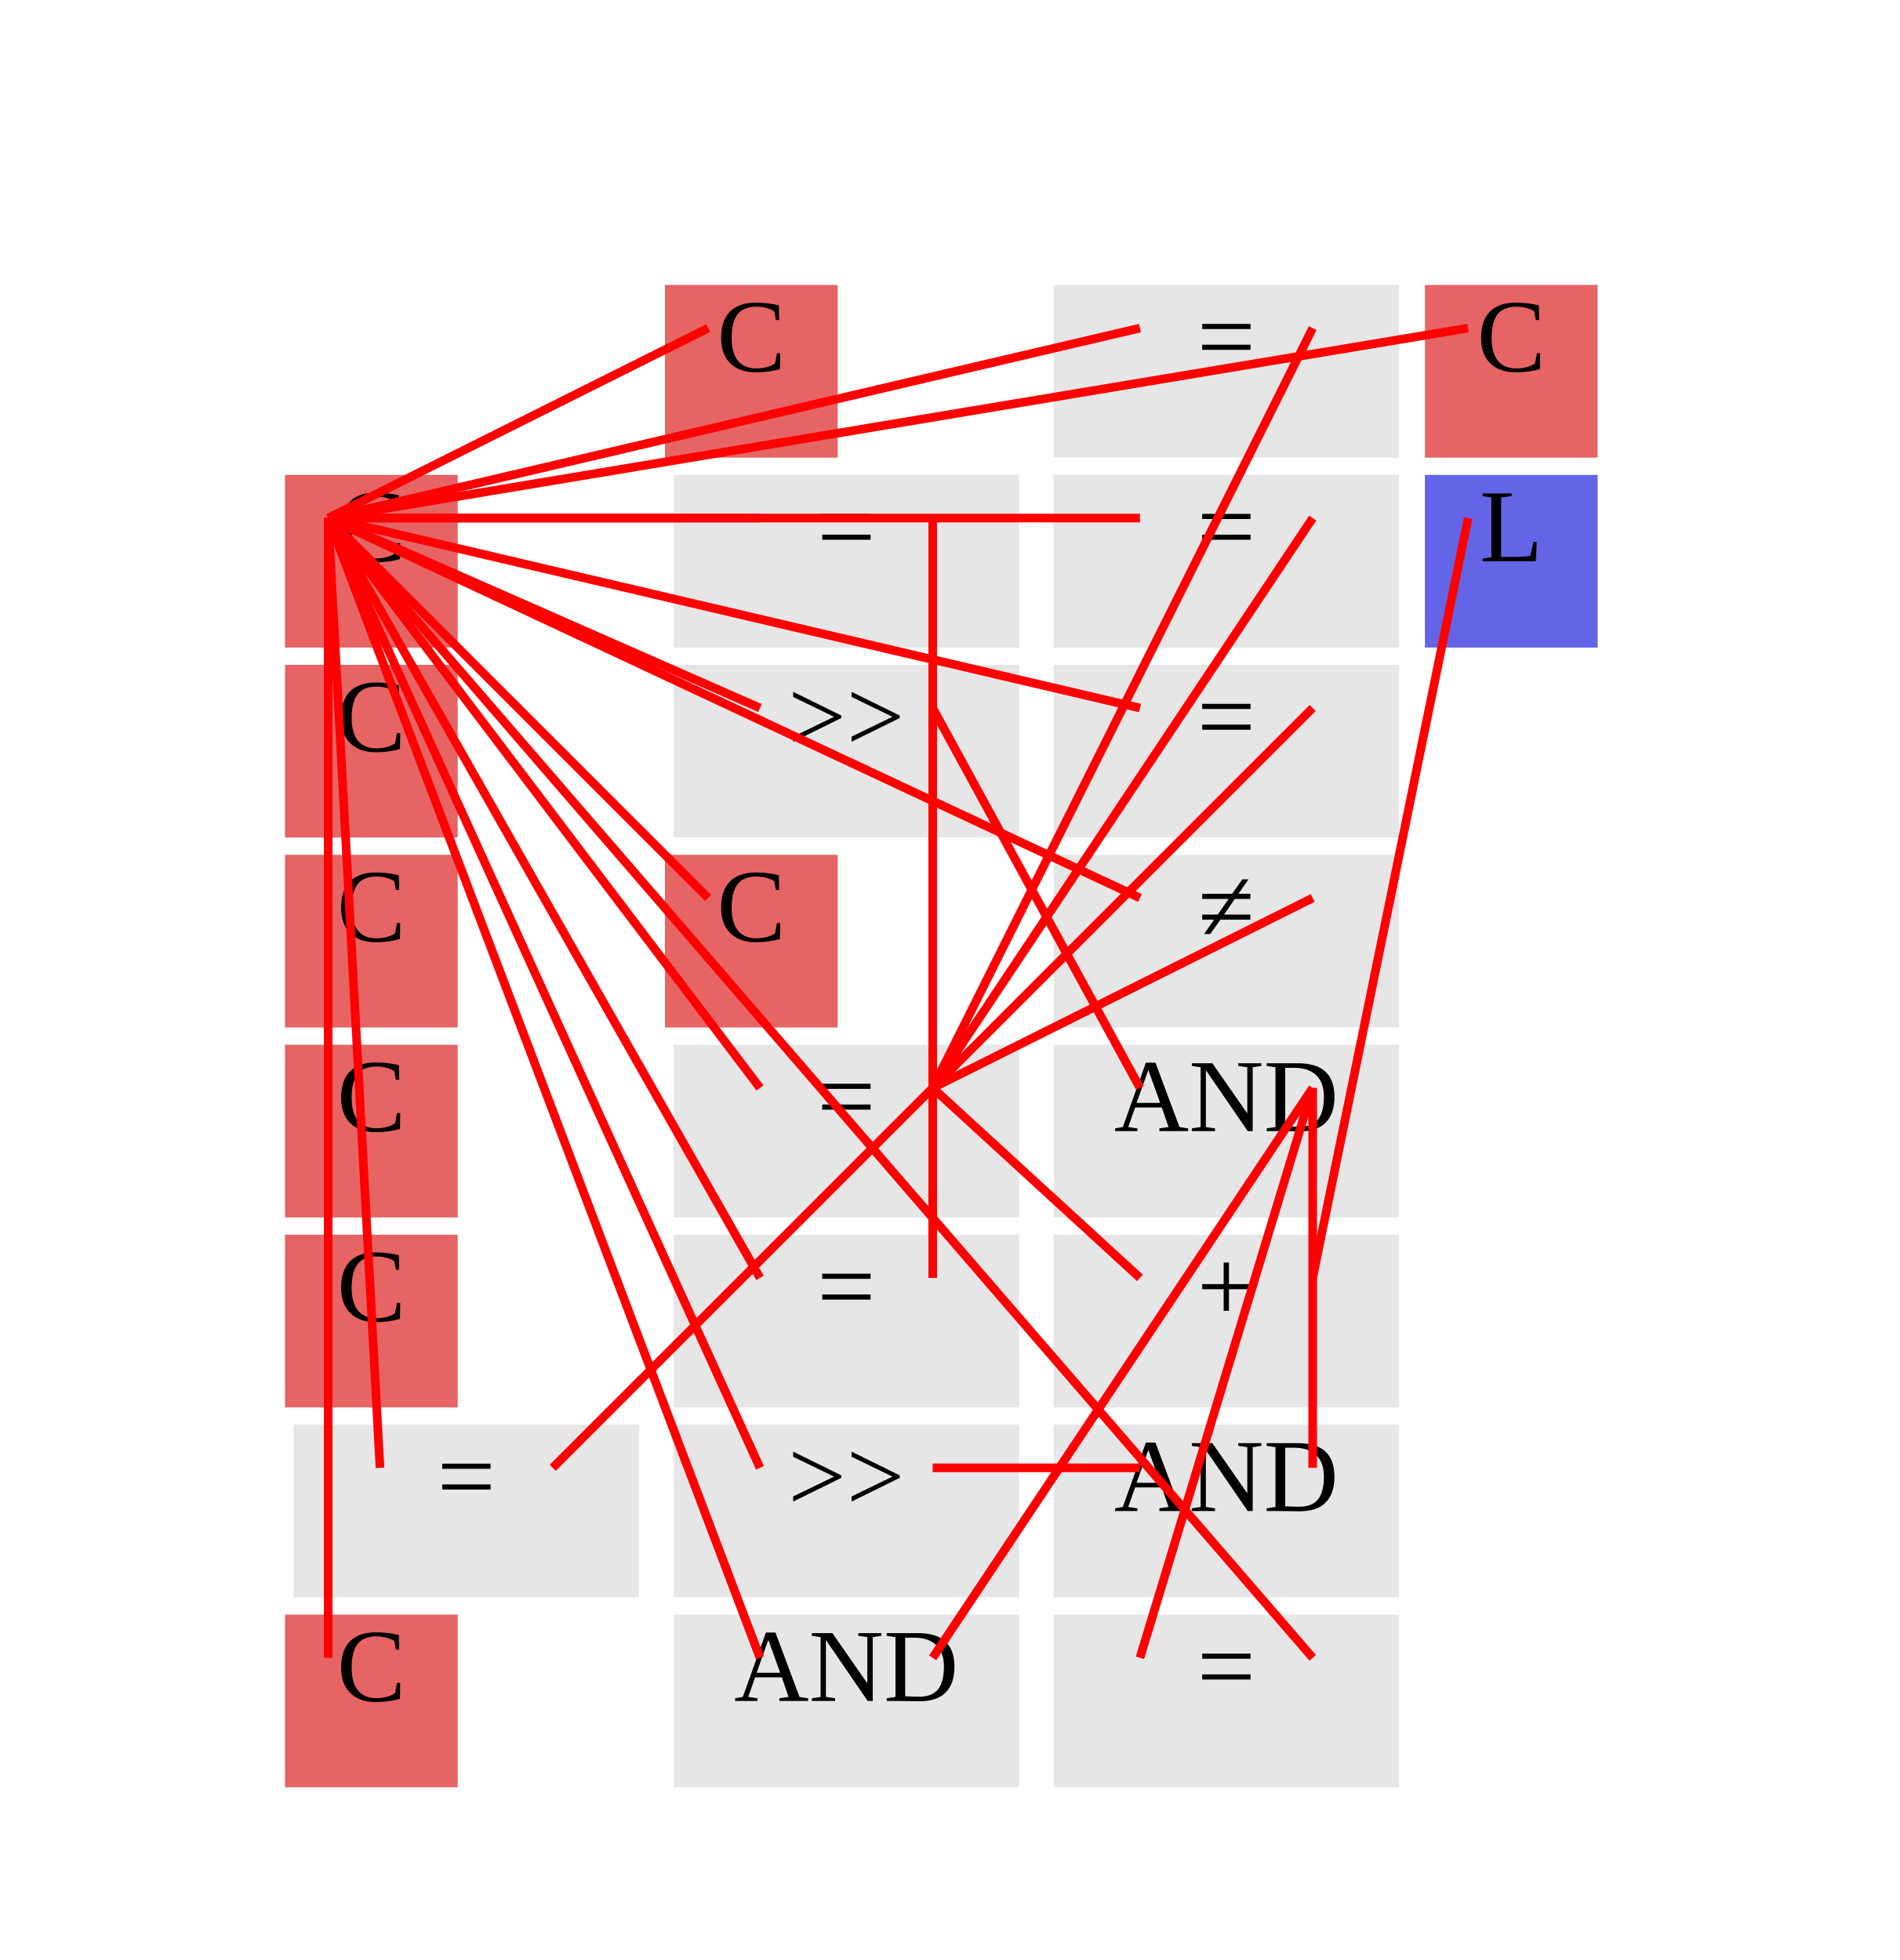
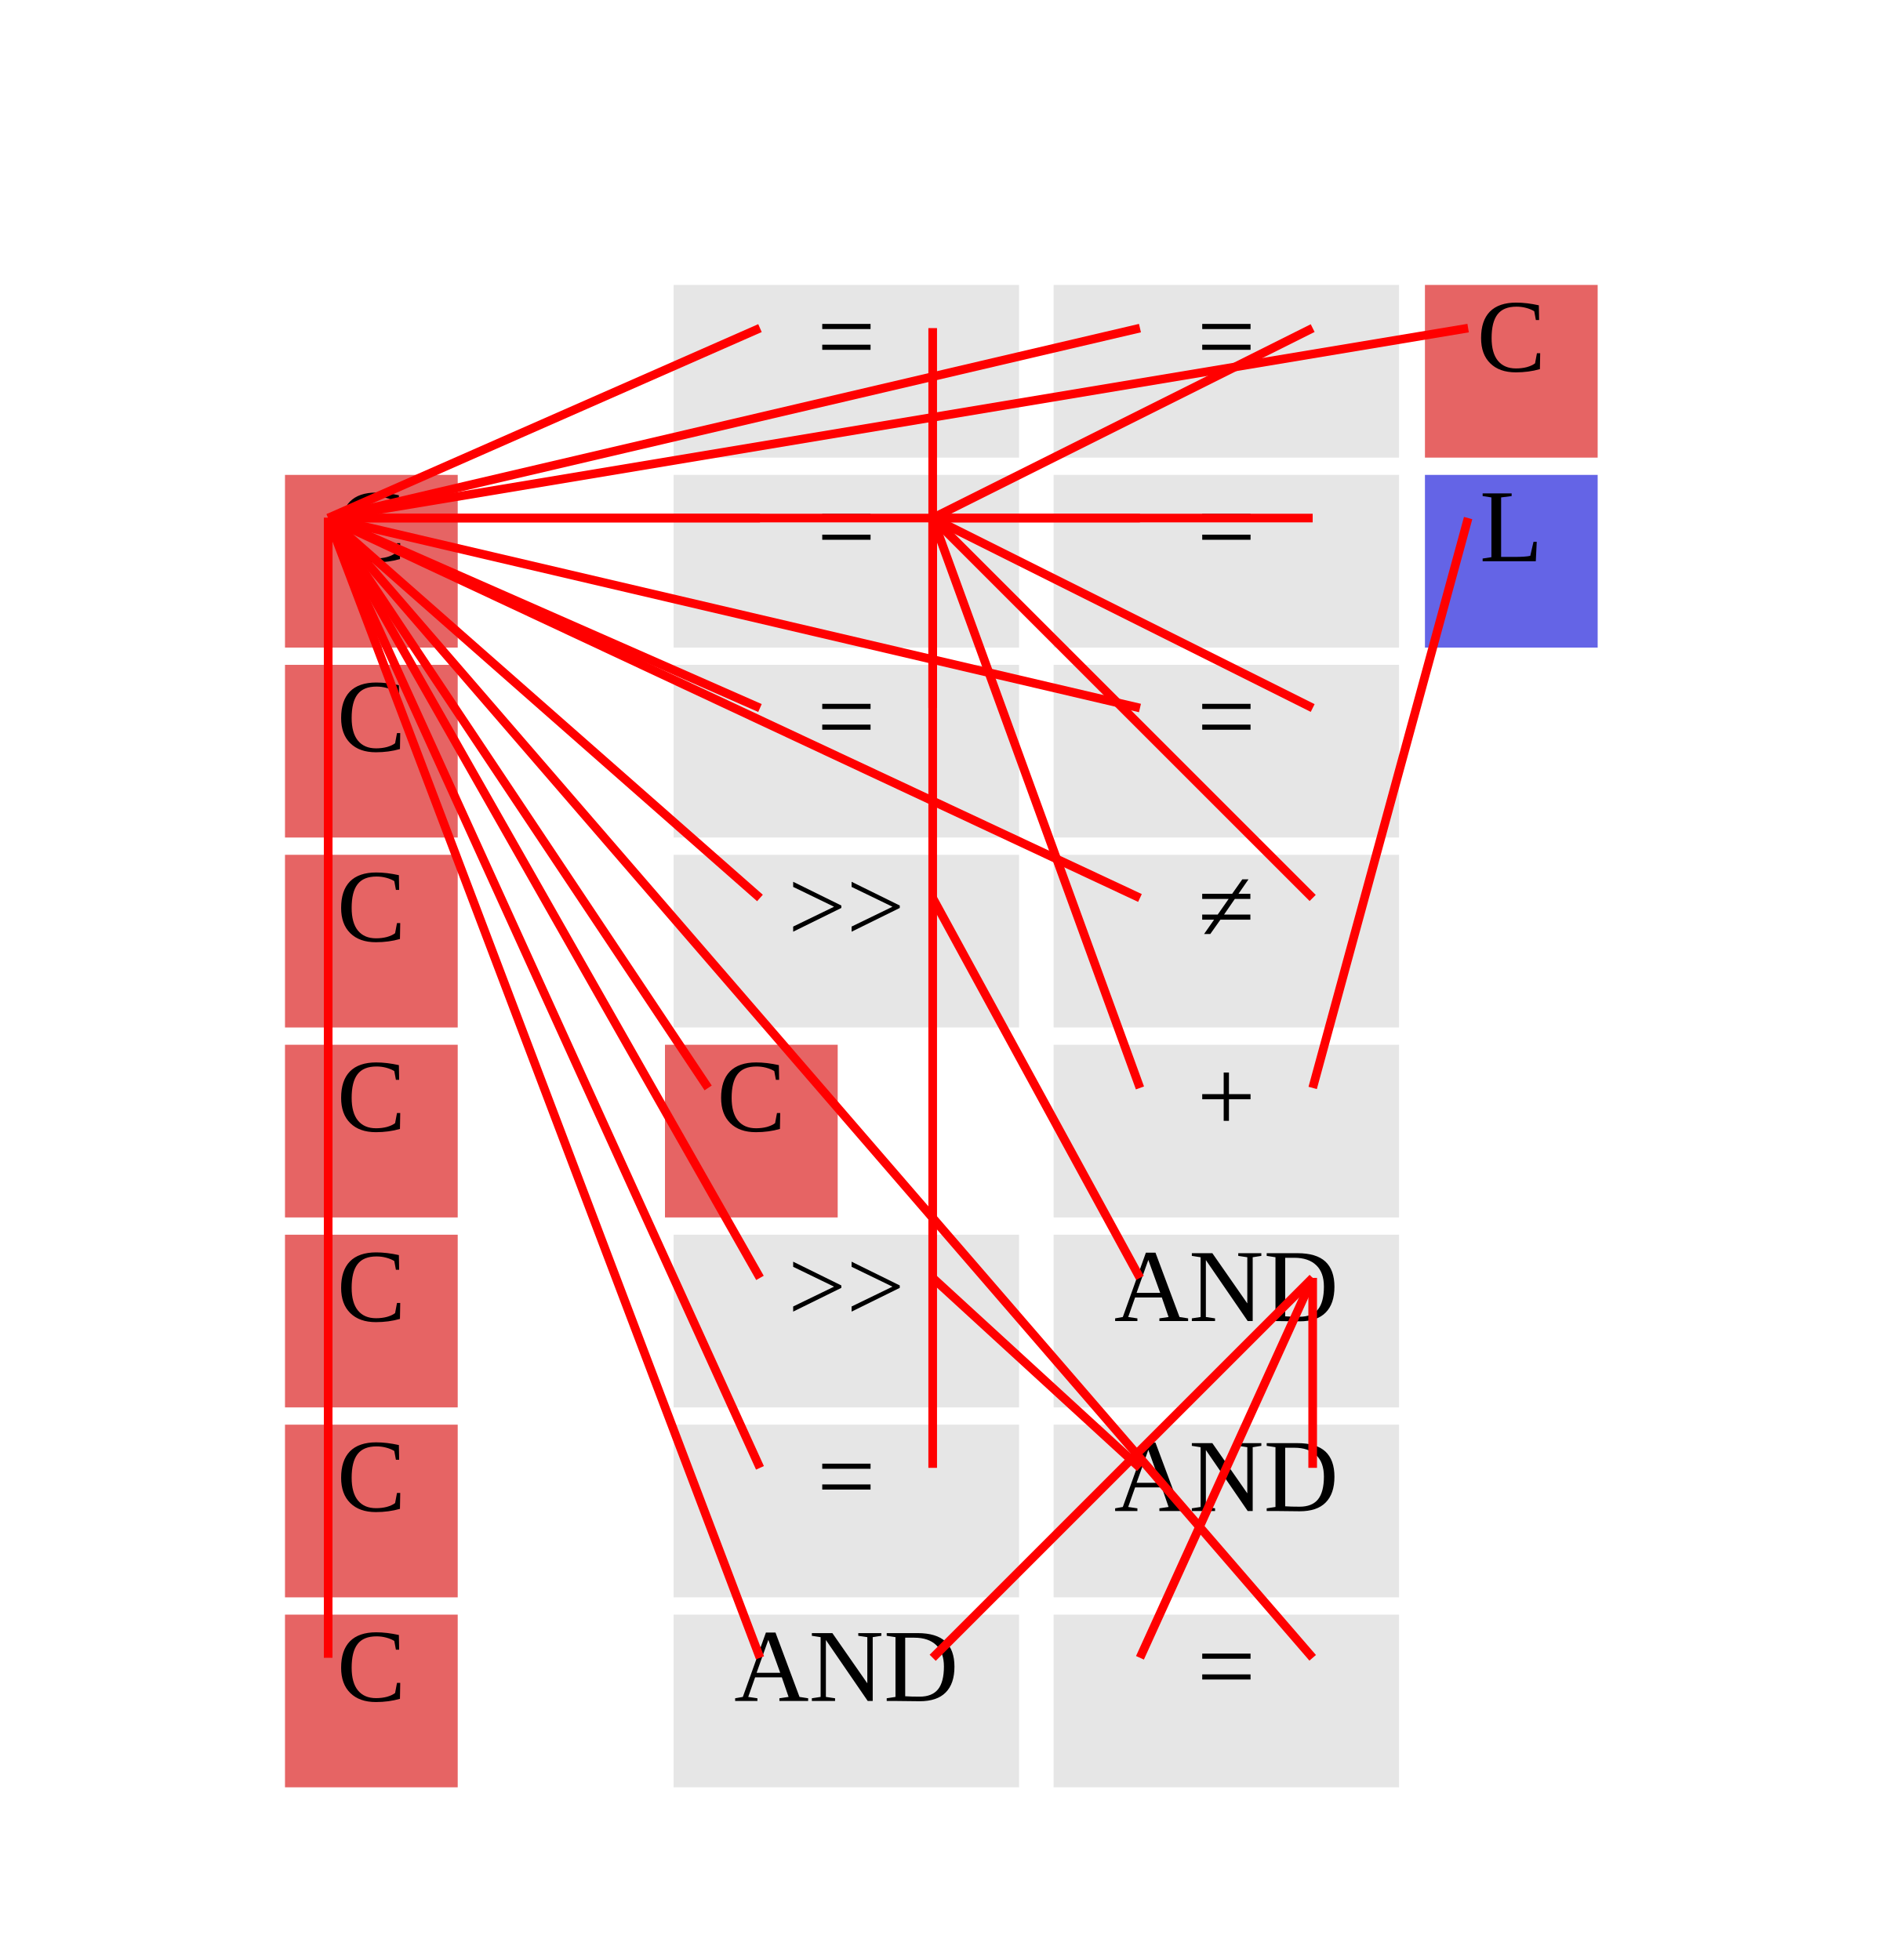
<svg xmlns="http://www.w3.org/2000/svg" width="220" height="227">
  <rect x="0" y="0" width="220" height="227" fill="rgb(255,255,255)" />
  <rect x="0" y="0" width="200" height="200" fill="rgba(255,255,255,1)" />
  <rect x="33" y="55" width="20" height="20" fill="rgba(230,100,100,1)" />
  <text x="43" y="65" text-anchor="middle" alignment-baseline="middle" fill="black">C</text>
  <rect x="33" y="143" width="20" height="20" fill="rgba(230,100,100,1)" />
  <text x="43" y="153" text-anchor="middle" alignment-baseline="middle" fill="black">C</text>
-   <rect x="77" y="33" width="20" height="20" fill="rgba(230,100,100,1)" />
-   <text x="87" y="43" text-anchor="middle" alignment-baseline="middle" fill="black">C</text>
  <rect x="33" y="187" width="20" height="20" fill="rgba(230,100,100,1)" />
  <text x="43" y="197" text-anchor="middle" alignment-baseline="middle" fill="black">C</text>
+   <rect x="33" y="165" width="20" height="20" fill="rgba(230,100,100,1)" />
+   <text x="43" y="175" text-anchor="middle" alignment-baseline="middle" fill="black">C</text>
  <rect x="33" y="99" width="20" height="20" fill="rgba(230,100,100,1)" />
  <text x="43" y="109" text-anchor="middle" alignment-baseline="middle" fill="black">C</text>
  <rect x="33" y="77" width="20" height="20" fill="rgba(230,100,100,1)" />
  <text x="43" y="87" text-anchor="middle" alignment-baseline="middle" fill="black">C</text>
  <rect x="33" y="121" width="20" height="20" fill="rgba(230,100,100,1)" />
  <text x="43" y="131" text-anchor="middle" alignment-baseline="middle" fill="black">C</text>
  <rect x="165" y="33" width="20" height="20" fill="rgba(230,100,100,1)" />
  <text x="175" y="43" text-anchor="middle" alignment-baseline="middle" fill="black">C</text>
-   <rect x="77" y="99" width="20" height="20" fill="rgba(230,100,100,1)" />
-   <text x="87" y="109" text-anchor="middle" alignment-baseline="middle" fill="black">C</text>
+   <rect x="77" y="121" width="20" height="20" fill="rgba(230,100,100,1)" />
+   <text x="87" y="131" text-anchor="middle" alignment-baseline="middle" fill="black">C</text>
  <rect x="165" y="55" width="20" height="20" fill="rgba(100,100,230,1)" />
  <text x="175" y="65" text-anchor="middle" alignment-baseline="middle" fill="black">L</text>
-   <rect x="78" y="121" width="40" height="20" fill="rgba(230,230,230,1)" />
-   <text x="98" y="131" text-anchor="middle" alignment-baseline="middle" fill="black">=</text>
+   <rect x="122" y="187" width="40" height="20" fill="rgba(230,230,230,1)" />
+   <text x="142" y="197" text-anchor="middle" alignment-baseline="middle" fill="black">=</text>
  <rect x="78" y="55" width="40" height="20" fill="rgba(230,230,230,1)" />
  <text x="98" y="65" text-anchor="middle" alignment-baseline="middle" fill="black">=</text>
+   <rect x="78" y="77" width="40" height="20" fill="rgba(230,230,230,1)" />
+   <text x="98" y="87" text-anchor="middle" alignment-baseline="middle" fill="black">=</text>
  <rect x="122" y="33" width="40" height="20" fill="rgba(230,230,230,1)" />
  <text x="142" y="43" text-anchor="middle" alignment-baseline="middle" fill="black">=</text>
-   <rect x="78" y="143" width="40" height="20" fill="rgba(230,230,230,1)" />
-   <text x="98" y="153" text-anchor="middle" alignment-baseline="middle" fill="black">=</text>
+   <rect x="78" y="165" width="40" height="20" fill="rgba(230,230,230,1)" />
+   <text x="98" y="175" text-anchor="middle" alignment-baseline="middle" fill="black">=</text>
  <rect x="122" y="77" width="40" height="20" fill="rgba(230,230,230,1)" />
  <text x="142" y="87" text-anchor="middle" alignment-baseline="middle" fill="black">=</text>
  <rect x="122" y="55" width="40" height="20" fill="rgba(230,230,230,1)" />
  <text x="142" y="65" text-anchor="middle" alignment-baseline="middle" fill="black">=</text>
-   <rect x="34" y="165" width="40" height="20" fill="rgba(230,230,230,1)" />
-   <text x="54" y="175" text-anchor="middle" alignment-baseline="middle" fill="black">=</text>
+   <rect x="78" y="33" width="40" height="20" fill="rgba(230,230,230,1)" />
+   <text x="98" y="43" text-anchor="middle" alignment-baseline="middle" fill="black">=</text>
  <rect x="122" y="99" width="40" height="20" fill="rgba(230,230,230,1)" />
  <text x="142" y="109" text-anchor="middle" alignment-baseline="middle" fill="black">≠</text>
+   <rect x="122" y="121" width="40" height="20" fill="rgba(230,230,230,1)" />
+   <text x="142" y="131" text-anchor="middle" alignment-baseline="middle" fill="black">+</text>
  <rect x="122" y="143" width="40" height="20" fill="rgba(230,230,230,1)" />
-   <text x="142" y="153" text-anchor="middle" alignment-baseline="middle" fill="black">+</text>
-   <rect x="122" y="187" width="40" height="20" fill="rgba(230,230,230,1)" />
-   <text x="142" y="197" text-anchor="middle" alignment-baseline="middle" fill="black">=</text>
-   <rect x="122" y="121" width="40" height="20" fill="rgba(230,230,230,1)" />
-   <text x="142" y="131" text-anchor="middle" alignment-baseline="middle" fill="black">AND</text>
-   <rect x="78" y="77" width="40" height="20" fill="rgba(230,230,230,1)" />
-   <text x="98" y="87" text-anchor="middle" alignment-baseline="middle" fill="black">&gt;&gt;</text>
+   <text x="142" y="153" text-anchor="middle" alignment-baseline="middle" fill="black">AND</text>
+   <rect x="78" y="99" width="40" height="20" fill="rgba(230,230,230,1)" />
+   <text x="98" y="109" text-anchor="middle" alignment-baseline="middle" fill="black">&gt;&gt;</text>
  <rect x="78" y="187" width="40" height="20" fill="rgba(230,230,230,1)" />
  <text x="98" y="197" text-anchor="middle" alignment-baseline="middle" fill="black">AND</text>
  <rect x="122" y="165" width="40" height="20" fill="rgba(230,230,230,1)" />
  <text x="142" y="175" text-anchor="middle" alignment-baseline="middle" fill="black">AND</text>
-   <rect x="78" y="165" width="40" height="20" fill="rgba(230,230,230,1)" />
-   <text x="98" y="175" text-anchor="middle" alignment-baseline="middle" fill="black">&gt;&gt;</text>
+   <rect x="78" y="143" width="40" height="20" fill="rgba(230,230,230,1)" />
+   <text x="98" y="153" text-anchor="middle" alignment-baseline="middle" fill="black">&gt;&gt;</text>
+   <line x1="152" y1="148" x2="108" y2="192" stroke="red" stroke-width="1" />
+   <line x1="152" y1="148" x2="152" y2="170" stroke="red" stroke-width="1" />
+   <line x1="152" y1="148" x2="132" y2="192" stroke="red" stroke-width="1" />
  <line x1="38" y1="60" x2="38" y2="148" stroke="red" stroke-width="1" />
-   <line x1="38" y1="60" x2="82" y2="38" stroke="red" stroke-width="1" />
  <line x1="38" y1="60" x2="38" y2="192" stroke="red" stroke-width="1" />
+   <line x1="38" y1="60" x2="38" y2="170" stroke="red" stroke-width="1" />
  <line x1="38" y1="60" x2="38" y2="104" stroke="red" stroke-width="1" />
  <line x1="38" y1="60" x2="38" y2="82" stroke="red" stroke-width="1" />
  <line x1="38" y1="60" x2="38" y2="126" stroke="red" stroke-width="1" />
  <line x1="38" y1="60" x2="170" y2="38" stroke="red" stroke-width="1" />
-   <line x1="38" y1="60" x2="82" y2="104" stroke="red" stroke-width="1" />
+   <line x1="38" y1="60" x2="82" y2="126" stroke="red" stroke-width="1" />
  <line x1="38" y1="60" x2="152" y2="192" stroke="red" stroke-width="1" />
-   <line x1="38" y1="60" x2="88" y2="126" stroke="red" stroke-width="1" />
  <line x1="38" y1="60" x2="88" y2="60" stroke="red" stroke-width="1" />
+   <line x1="38" y1="60" x2="88" y2="82" stroke="red" stroke-width="1" />
  <line x1="38" y1="60" x2="132" y2="38" stroke="red" stroke-width="1" />
-   <line x1="38" y1="60" x2="88" y2="148" stroke="red" stroke-width="1" />
+   <line x1="38" y1="60" x2="88" y2="170" stroke="red" stroke-width="1" />
  <line x1="38" y1="60" x2="132" y2="82" stroke="red" stroke-width="1" />
  <line x1="38" y1="60" x2="132" y2="60" stroke="red" stroke-width="1" />
-   <line x1="38" y1="60" x2="44" y2="170" stroke="red" stroke-width="1" />
+   <line x1="38" y1="60" x2="88" y2="38" stroke="red" stroke-width="1" />
  <line x1="38" y1="60" x2="132" y2="104" stroke="red" stroke-width="1" />
-   <line x1="38" y1="60" x2="88" y2="82" stroke="red" stroke-width="1" />
+   <line x1="38" y1="60" x2="88" y2="104" stroke="red" stroke-width="1" />
  <line x1="38" y1="60" x2="88" y2="192" stroke="red" stroke-width="1" />
-   <line x1="38" y1="60" x2="88" y2="170" stroke="red" stroke-width="1" />
-   <line x1="108" y1="126" x2="108" y2="60" stroke="red" stroke-width="1" />
-   <line x1="108" y1="126" x2="152" y2="38" stroke="red" stroke-width="1" />
-   <line x1="108" y1="126" x2="108" y2="148" stroke="red" stroke-width="1" />
-   <line x1="108" y1="126" x2="152" y2="82" stroke="red" stroke-width="1" />
-   <line x1="108" y1="126" x2="152" y2="60" stroke="red" stroke-width="1" />
-   <line x1="108" y1="126" x2="64" y2="170" stroke="red" stroke-width="1" />
-   <line x1="108" y1="126" x2="152" y2="104" stroke="red" stroke-width="1" />
-   <line x1="108" y1="126" x2="132" y2="148" stroke="red" stroke-width="1" />
-   <line x1="152" y1="126" x2="108" y2="192" stroke="red" stroke-width="1" />
-   <line x1="152" y1="126" x2="152" y2="170" stroke="red" stroke-width="1" />
-   <line x1="152" y1="126" x2="132" y2="192" stroke="red" stroke-width="1" />
-   <line x1="152" y1="148" x2="170" y2="60" stroke="red" stroke-width="1" />
-   <line x1="108" y1="82" x2="132" y2="126" stroke="red" stroke-width="1" />
-   <line x1="108" y1="170" x2="132" y2="170" stroke="red" stroke-width="1" />
+   <line x1="38" y1="60" x2="88" y2="148" stroke="red" stroke-width="1" />
+   <line x1="108" y1="60" x2="108" y2="82" stroke="red" stroke-width="1" />
+   <line x1="108" y1="60" x2="152" y2="38" stroke="red" stroke-width="1" />
+   <line x1="108" y1="60" x2="108" y2="170" stroke="red" stroke-width="1" />
+   <line x1="108" y1="60" x2="152" y2="82" stroke="red" stroke-width="1" />
+   <line x1="108" y1="60" x2="152" y2="60" stroke="red" stroke-width="1" />
+   <line x1="108" y1="60" x2="108" y2="38" stroke="red" stroke-width="1" />
+   <line x1="108" y1="60" x2="152" y2="104" stroke="red" stroke-width="1" />
+   <line x1="108" y1="60" x2="132" y2="126" stroke="red" stroke-width="1" />
+   <line x1="152" y1="126" x2="170" y2="60" stroke="red" stroke-width="1" />
+   <line x1="108" y1="104" x2="132" y2="148" stroke="red" stroke-width="1" />
+   <line x1="108" y1="148" x2="132" y2="170" stroke="red" stroke-width="1" />
</svg>
